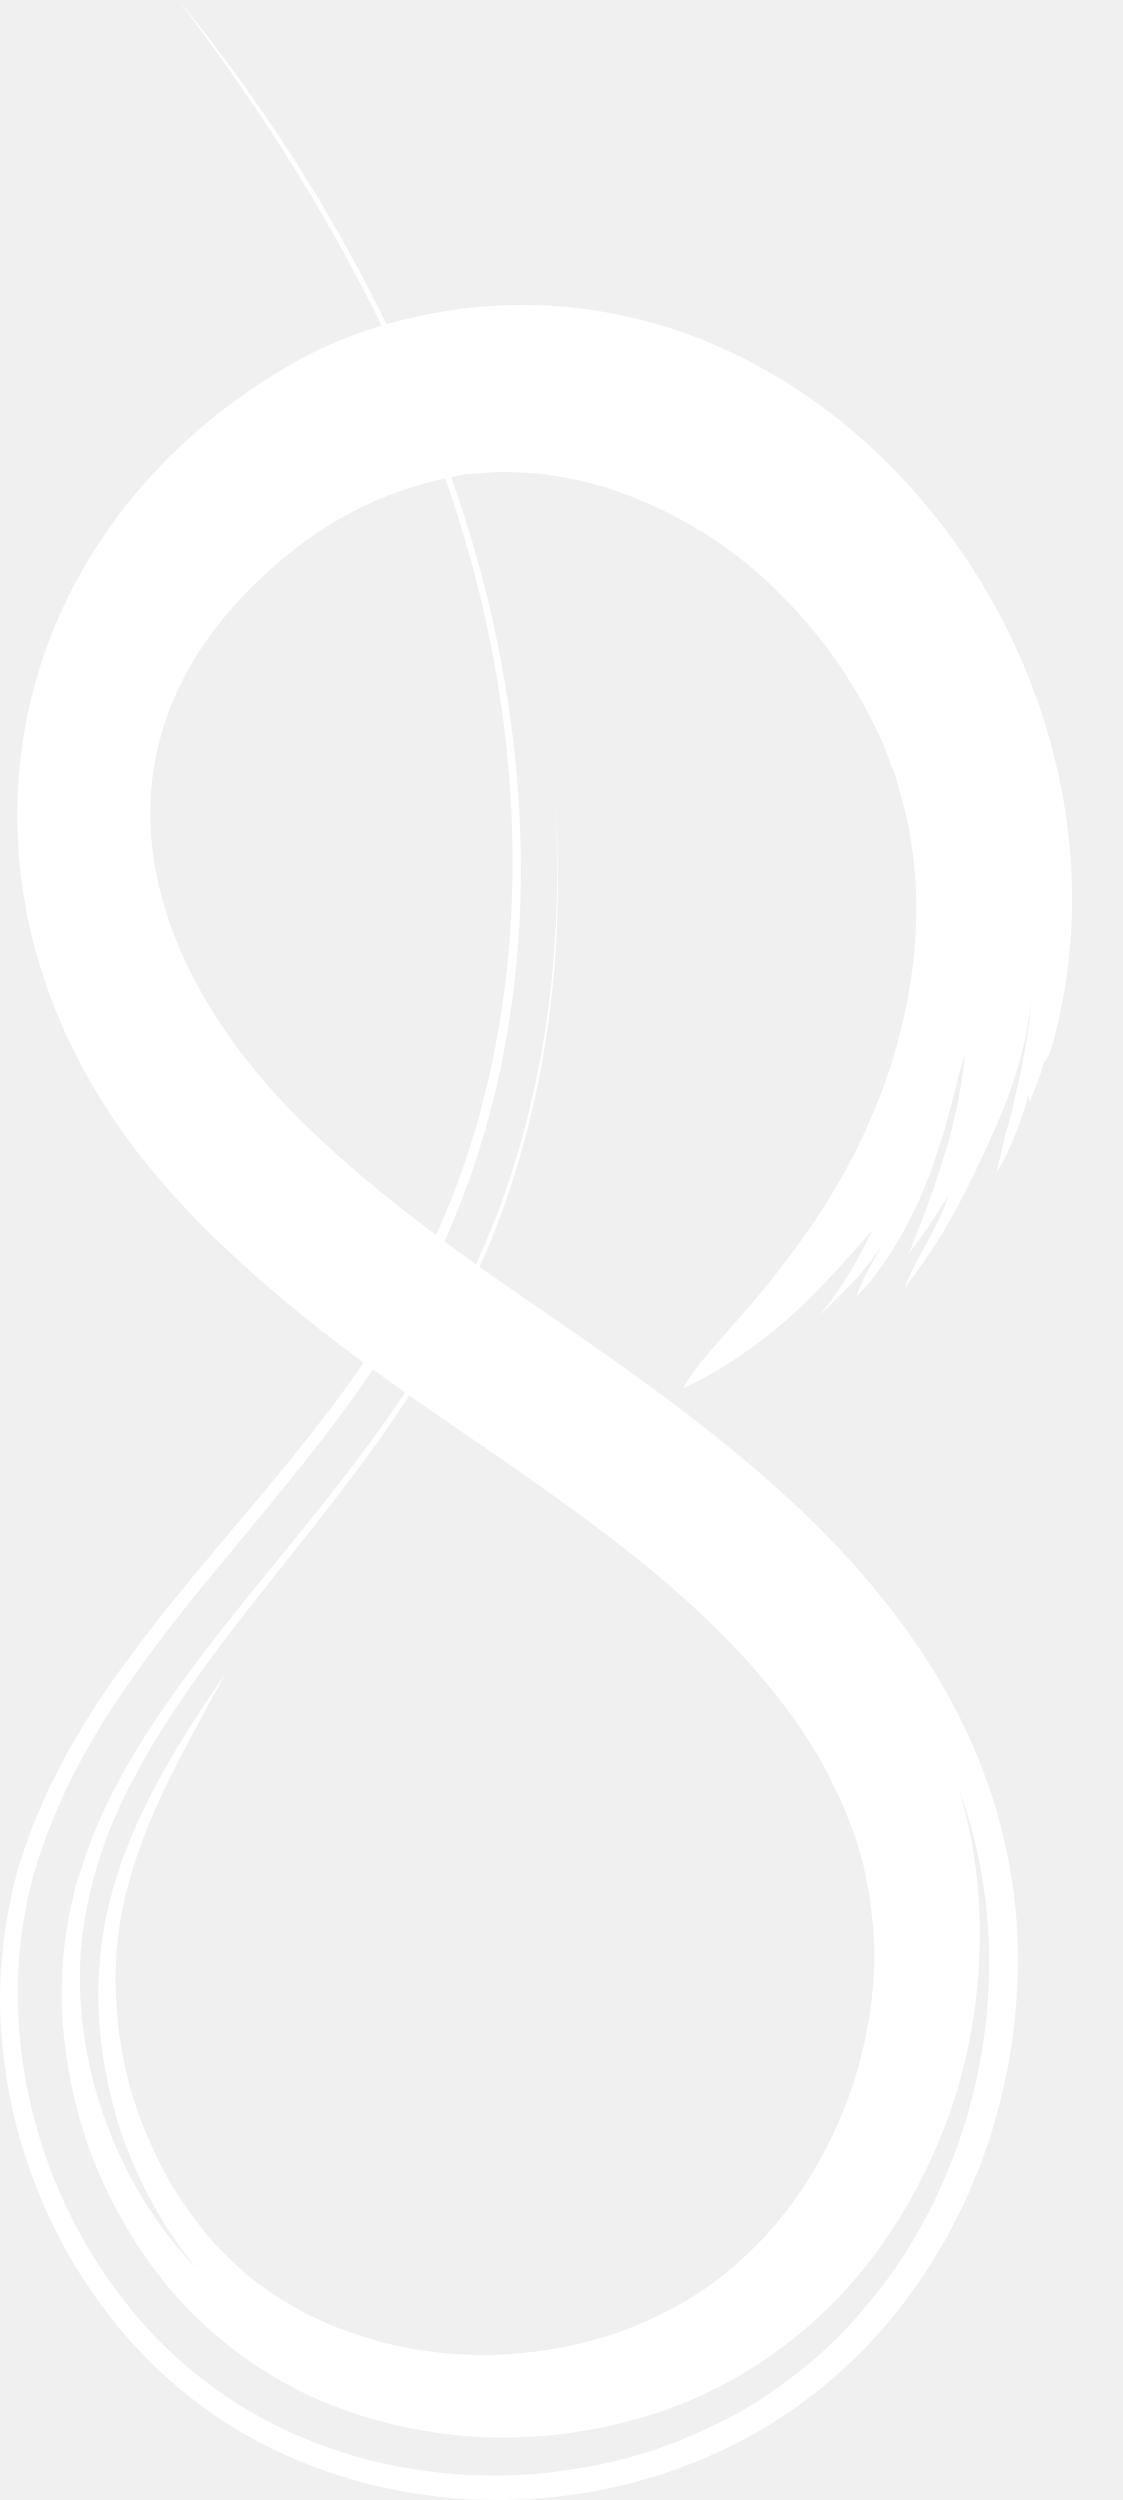
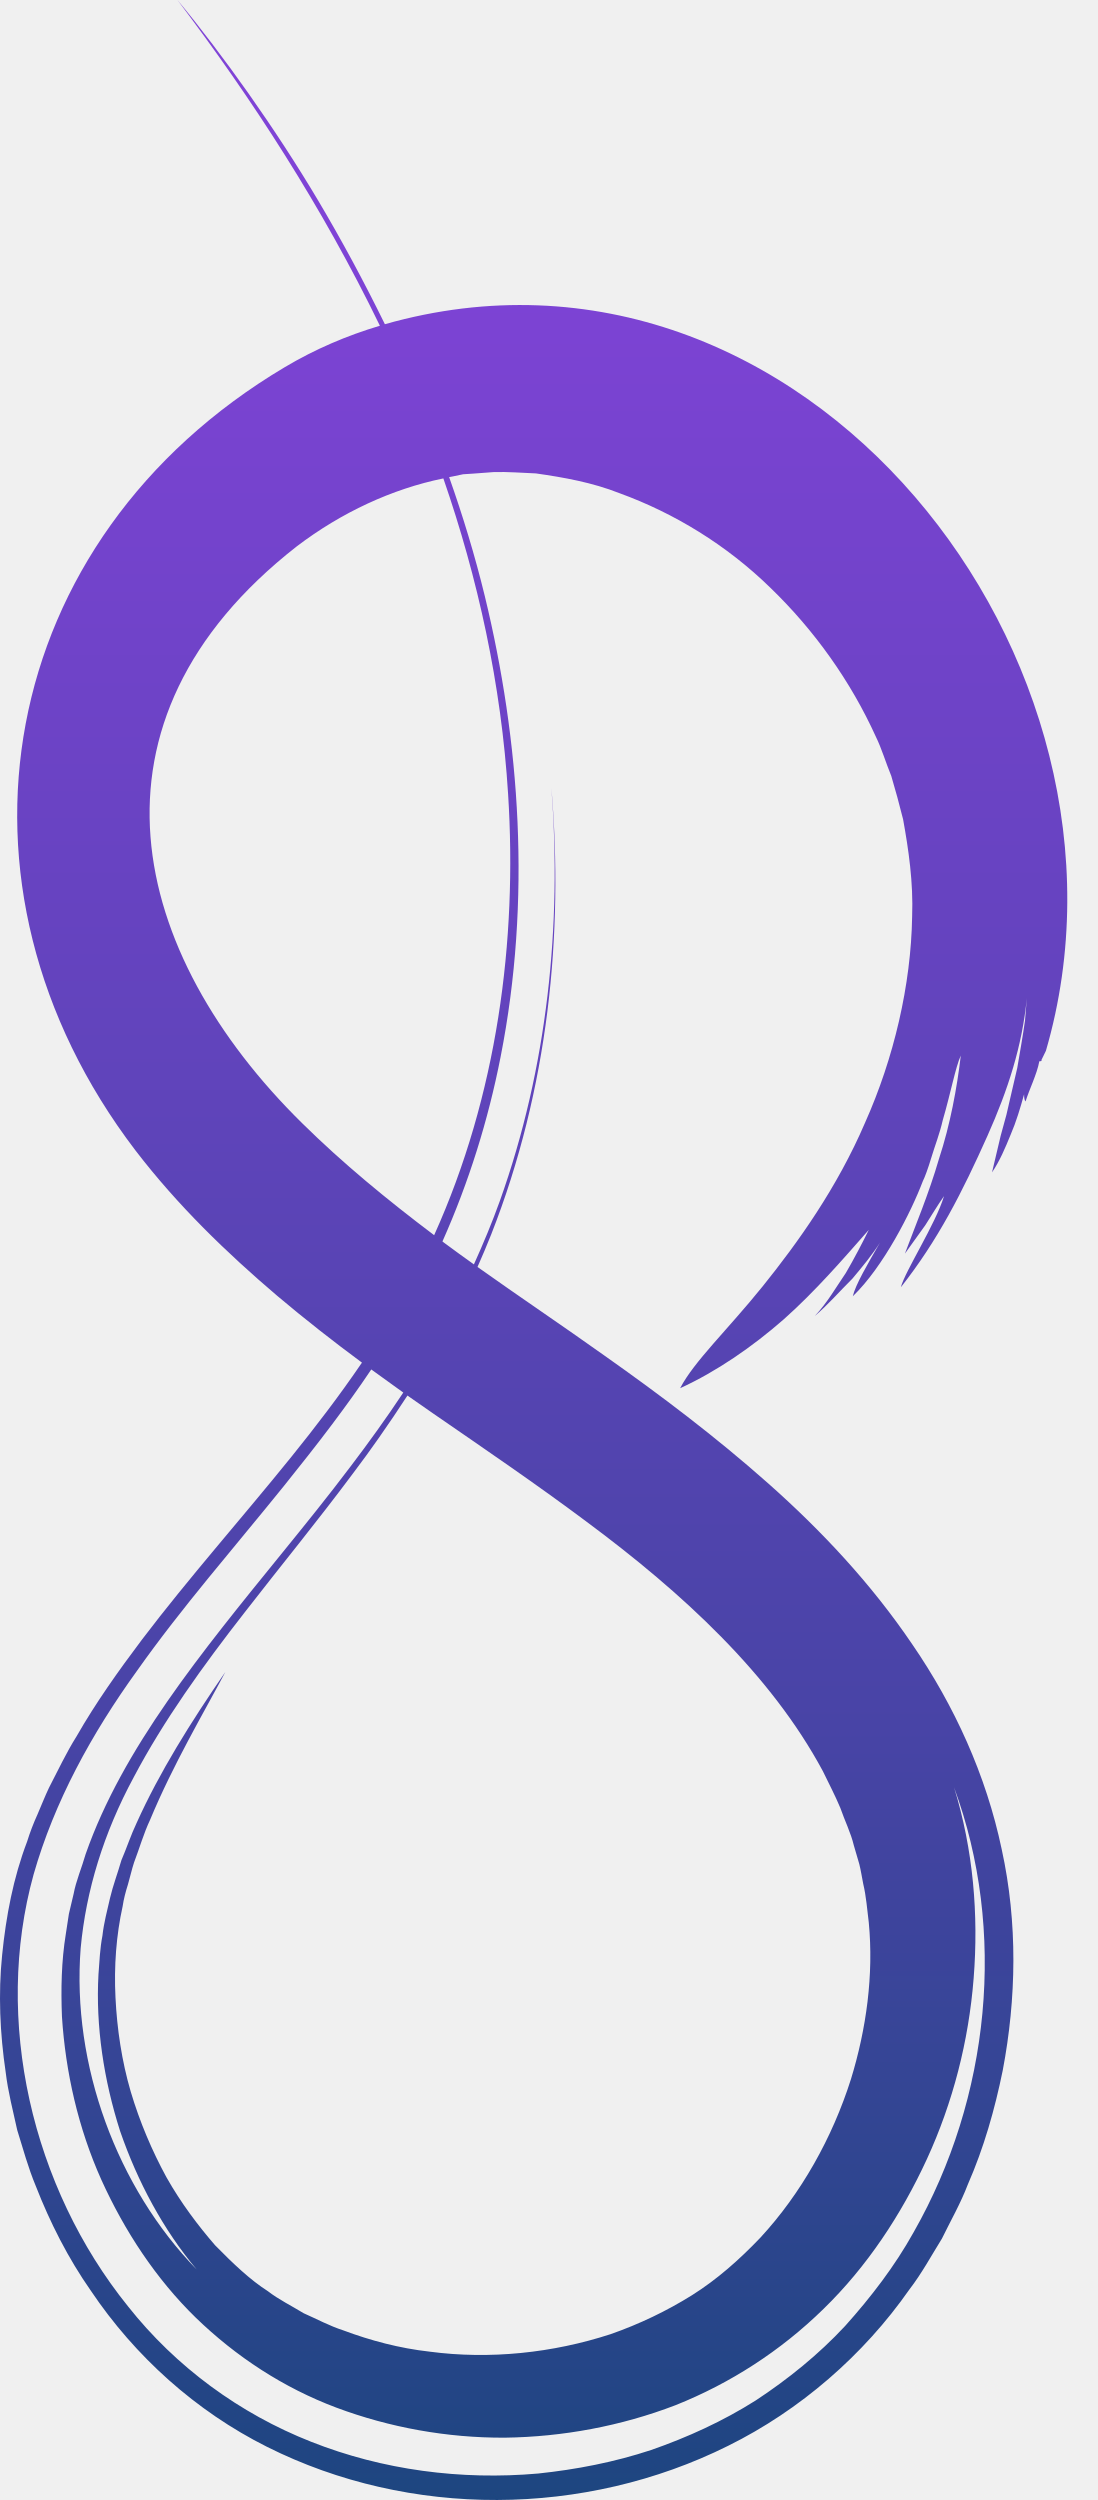
- <svg xmlns="http://www.w3.org/2000/svg" width="22" height="49" viewBox="0 0 22 49" fill="none">
-   <path fill-rule="evenodd" clip-rule="evenodd" d="M7.577 6.354C7.167 5.52 6.729 4.711 6.267 3.937C5.431 2.532 4.374 1.055 3.493 0C4.962 1.939 6.345 4.053 7.479 6.385C6.832 6.577 6.204 6.842 5.603 7.199C-0.082 10.563 -1.325 17.336 2.669 22.551C3.501 23.632 4.465 24.557 5.459 25.398C6.006 25.859 6.563 26.293 7.126 26.708C6.903 27.033 6.672 27.353 6.435 27.665C6.207 27.965 5.974 28.26 5.74 28.551C4.757 29.762 3.725 30.916 2.795 32.137C2.333 32.749 1.886 33.372 1.506 34.033C1.302 34.356 1.142 34.701 0.965 35.039C0.884 35.21 0.814 35.388 0.738 35.562C0.659 35.735 0.59 35.912 0.534 36.094C0.26 36.808 0.119 37.559 0.042 38.318C-0.036 39.079 -0.001 39.853 0.112 40.613C0.157 40.998 0.256 41.37 0.339 41.748C0.453 42.116 0.554 42.489 0.705 42.846C0.987 43.566 1.342 44.263 1.788 44.898C2.657 46.185 3.856 47.26 5.259 47.958C8.065 49.36 11.508 49.341 14.337 47.938C15.752 47.239 17 46.163 17.906 44.872C18.148 44.559 18.336 44.212 18.544 43.877C18.718 43.525 18.915 43.182 19.055 42.817C19.372 42.097 19.586 41.342 19.742 40.579C20.01 39.173 20.041 37.692 19.721 36.246C19.414 34.788 18.787 33.427 17.965 32.233C17.148 31.033 16.163 29.991 15.125 29.075C14.086 28.157 12.997 27.34 11.912 26.578C11.059 25.973 10.21 25.405 9.401 24.833C9.495 24.621 9.587 24.409 9.67 24.196C10.798 21.342 11.099 18.303 10.856 15.441C11.062 18.126 10.783 20.913 9.84 23.54C9.69 23.96 9.516 24.372 9.33 24.782C9.134 24.642 8.937 24.502 8.746 24.361C8.734 24.352 8.722 24.343 8.711 24.333C9.234 23.166 9.613 21.95 9.855 20.72C10.467 17.636 10.237 14.526 9.545 11.685C9.35 10.885 9.112 10.109 8.843 9.352C8.868 9.348 8.893 9.341 8.918 9.337L9.118 9.296L9.32 9.283L9.723 9.252C9.994 9.244 10.275 9.269 10.551 9.279C11.103 9.358 11.66 9.456 12.196 9.666C13.272 10.056 14.308 10.683 15.17 11.523C16.035 12.354 16.75 13.356 17.244 14.439C17.361 14.678 17.437 14.943 17.548 15.209C17.63 15.482 17.708 15.767 17.781 16.06C17.888 16.649 17.984 17.293 17.958 17.966C17.937 19.307 17.598 20.741 17.032 22.002C16.483 23.278 15.707 24.356 15.014 25.213C14.317 26.075 13.665 26.683 13.391 27.209C14.113 26.878 14.809 26.4 15.435 25.855C16.056 25.303 16.596 24.682 17.104 24.106C16.974 24.37 16.823 24.658 16.654 24.949C16.465 25.224 16.286 25.537 16.041 25.794C16.299 25.578 16.534 25.307 16.783 25.061C16.98 24.827 17.174 24.593 17.325 24.354C17.082 24.774 16.838 25.19 16.79 25.407C17.395 24.826 17.939 23.754 18.169 23.152C18.21 23.069 18.273 22.899 18.338 22.684C18.403 22.468 18.501 22.221 18.561 21.957C18.713 21.441 18.814 20.907 18.916 20.689C18.842 21.317 18.709 22.041 18.486 22.715C18.285 23.401 18.015 24.041 17.816 24.572C17.951 24.384 18.085 24.199 18.217 24.013C18.341 23.821 18.456 23.627 18.587 23.443C18.421 23.992 17.816 24.917 17.737 25.231C18.47 24.302 18.946 23.365 19.442 22.261C19.845 21.364 20.124 20.506 20.216 19.564C20.204 19.704 20.192 19.853 20.181 20.003C20.161 20.153 20.132 20.306 20.108 20.463C20.081 20.617 20.055 20.776 20.028 20.932C19.991 21.089 19.955 21.242 19.92 21.395C19.884 21.549 19.85 21.699 19.815 21.846C19.777 21.989 19.738 22.129 19.701 22.262C19.637 22.533 19.579 22.776 19.531 22.978C19.683 22.755 19.791 22.5 19.897 22.241C20.008 21.987 20.088 21.717 20.162 21.449C20.162 21.521 20.171 21.566 20.192 21.589C20.265 21.353 20.414 21.058 20.462 20.802C20.479 20.803 20.499 20.796 20.515 20.792C20.511 20.789 20.505 20.786 20.5 20.784L20.592 20.596C22.83 12.937 15.803 4.029 7.577 6.354ZM18.25 42.315C18.759 41.212 19.073 40.009 19.17 38.771C19.268 37.537 19.164 36.255 18.783 35.031C19.825 37.84 19.497 41.113 17.989 43.751C17.617 44.416 17.149 45.023 16.639 45.589C16.118 46.147 15.518 46.63 14.881 47.047C14.235 47.454 13.537 47.771 12.82 48.02C12.098 48.257 11.348 48.403 10.593 48.481C9.081 48.614 7.536 48.414 6.127 47.859C4.717 47.306 3.461 46.388 2.522 45.206C0.623 42.864 -0.133 39.59 0.661 36.739C1.072 35.309 1.803 33.982 2.697 32.748C3.577 31.507 4.604 30.343 5.591 29.124C5.912 28.726 6.231 28.326 6.542 27.913C6.806 27.564 7.064 27.207 7.31 26.841L7.94 27.294C7.605 27.798 7.256 28.279 6.899 28.747C6.461 29.325 6.011 29.879 5.57 30.42C3.961 32.394 2.416 34.265 1.685 36.343C1.611 36.604 1.497 36.863 1.449 37.122L1.356 37.512L1.295 37.909C1.208 38.439 1.198 38.984 1.22 39.528C1.29 40.616 1.54 41.712 1.994 42.721C2.451 43.725 3.07 44.666 3.857 45.429C4.645 46.188 5.577 46.798 6.622 47.189C7.667 47.579 8.798 47.783 9.938 47.779C11.076 47.764 12.222 47.554 13.301 47.141C14.375 46.715 15.37 46.078 16.216 45.251C17.066 44.428 17.742 43.414 18.25 42.315ZM11.532 29.813C13.45 31.229 15.178 32.821 16.201 34.714C16.317 34.955 16.442 35.19 16.544 35.434C16.631 35.682 16.752 35.924 16.811 36.171L16.919 36.539C16.949 36.664 16.969 36.793 16.994 36.918C17.055 37.166 17.072 37.426 17.104 37.682C17.203 38.709 17.058 39.763 16.753 40.75C16.39 41.897 15.777 42.989 14.968 43.861C14.557 44.289 14.118 44.677 13.623 44.986C13.125 45.296 12.589 45.552 12.023 45.749C10.883 46.12 9.639 46.249 8.458 46.092C7.866 46.027 7.295 45.875 6.759 45.675C6.484 45.586 6.237 45.452 5.979 45.339C5.742 45.195 5.491 45.073 5.272 44.905C4.929 44.688 4.59 44.369 4.235 44.008C3.901 43.624 3.564 43.181 3.276 42.673C2.994 42.157 2.752 41.592 2.573 40.993C2.397 40.395 2.304 39.767 2.274 39.153C2.242 38.535 2.289 37.927 2.415 37.366C2.435 37.225 2.473 37.08 2.518 36.936C2.562 36.791 2.592 36.648 2.639 36.506C2.747 36.224 2.826 35.942 2.955 35.669C3.411 34.578 4.007 33.578 4.437 32.77C3.751 33.763 3.137 34.742 2.693 35.724C2.576 35.969 2.496 36.217 2.39 36.461C2.318 36.711 2.223 36.96 2.165 37.204C2.11 37.447 2.044 37.688 2.017 37.94C1.969 38.185 1.958 38.44 1.938 38.696C1.881 39.716 2.044 40.772 2.365 41.771C2.709 42.762 3.213 43.702 3.871 44.481C2.308 42.881 1.409 40.472 1.588 38.184C1.693 37.06 2.038 35.929 2.634 34.831C3.217 33.733 3.986 32.661 4.837 31.578C5.519 30.701 6.248 29.819 6.953 28.875C7.124 28.648 7.294 28.416 7.46 28.181C7.65 27.91 7.839 27.633 8.022 27.352C8.192 27.471 8.363 27.591 8.533 27.708C9.561 28.413 10.571 29.098 11.532 29.813ZM10.004 15.566C10.187 18.437 9.791 21.467 8.547 24.209C7.622 23.516 6.74 22.792 5.954 22.02C2.549 18.686 1.421 14.146 5.845 10.707C6.721 10.044 7.719 9.583 8.728 9.377C9.409 11.332 9.869 13.41 10.004 15.566Z" fill="white" />
+ <svg xmlns="http://www.w3.org/2000/svg" width="18" height="41" viewBox="0 0 18 41" fill="none">
+   <path fill-rule="evenodd" clip-rule="evenodd" d="M6.312 5.317C5.97 4.619 5.605 3.942 5.221 3.294C4.524 2.119 3.643 0.883 2.91 0C4.134 1.622 5.285 3.391 6.23 5.342C5.691 5.503 5.168 5.725 4.668 6.023C-0.068 8.839 -1.104 14.506 2.223 18.869C2.917 19.774 3.719 20.547 4.547 21.252C5.003 21.637 5.467 22 5.936 22.347C5.75 22.619 5.558 22.887 5.36 23.148C5.171 23.399 4.977 23.646 4.781 23.889C3.963 24.903 3.103 25.869 2.328 26.89C1.943 27.402 1.571 27.924 1.255 28.477C1.085 28.747 0.951 29.036 0.804 29.318C0.736 29.461 0.678 29.61 0.615 29.756C0.549 29.901 0.492 30.049 0.445 30.201C0.217 30.799 0.099 31.427 0.035 32.062C-0.03 32.699 -0.001 33.346 0.093 33.983C0.131 34.305 0.213 34.615 0.282 34.932C0.378 35.24 0.462 35.552 0.587 35.851C0.822 36.453 1.118 37.036 1.49 37.568C2.213 38.644 3.212 39.544 4.381 40.129C6.718 41.301 9.586 41.285 11.942 40.111C13.121 39.527 14.161 38.626 14.915 37.546C15.117 37.284 15.273 36.994 15.447 36.714C15.591 36.419 15.756 36.132 15.872 35.826C16.136 35.224 16.315 34.592 16.445 33.954C16.668 32.778 16.693 31.538 16.428 30.329C16.172 29.108 15.649 27.97 14.964 26.971C14.284 25.966 13.464 25.095 12.599 24.328C11.734 23.56 10.826 22.876 9.922 22.238C9.212 21.732 8.504 21.257 7.831 20.778C7.909 20.601 7.985 20.424 8.055 20.246C8.995 17.857 9.245 15.315 9.043 12.92C9.215 15.166 8.982 17.499 8.197 19.697C8.071 20.048 7.927 20.393 7.772 20.736C7.609 20.619 7.445 20.502 7.286 20.383C7.276 20.377 7.266 20.368 7.256 20.36C7.691 19.384 8.007 18.366 8.209 17.337C8.719 14.757 8.527 12.155 7.951 9.777C7.788 9.108 7.59 8.458 7.366 7.825C7.387 7.822 7.407 7.816 7.428 7.813L7.595 7.778L7.764 7.767L8.099 7.742C8.325 7.735 8.559 7.755 8.789 7.764C9.249 7.83 9.713 7.912 10.159 8.088C11.056 8.414 11.918 8.939 12.636 9.641C13.357 10.337 13.953 11.175 14.364 12.082C14.462 12.282 14.525 12.503 14.617 12.726C14.685 12.954 14.75 13.193 14.811 13.438C14.9 13.931 14.98 14.469 14.959 15.032C14.941 16.155 14.659 17.355 14.188 18.41C13.73 19.478 13.084 20.38 12.507 21.097C11.925 21.818 11.383 22.326 11.154 22.767C11.756 22.49 12.336 22.09 12.858 21.633C13.375 21.172 13.824 20.652 14.248 20.17C14.139 20.391 14.014 20.632 13.872 20.876C13.715 21.105 13.566 21.368 13.362 21.583C13.576 21.402 13.772 21.175 13.98 20.969C14.144 20.773 14.306 20.578 14.432 20.378C14.229 20.729 14.026 21.077 13.986 21.259C14.49 20.773 14.943 19.876 15.134 19.372C15.169 19.303 15.221 19.16 15.275 18.981C15.329 18.8 15.411 18.593 15.461 18.372C15.588 17.94 15.672 17.494 15.757 17.311C15.695 17.837 15.585 18.442 15.399 19.006C15.232 19.581 15.006 20.116 14.84 20.56C14.953 20.403 15.064 20.248 15.175 20.093C15.278 19.932 15.374 19.77 15.482 19.616C15.344 20.075 14.841 20.849 14.774 21.111C15.385 20.335 15.782 19.55 16.195 18.626C16.53 17.876 16.763 17.158 16.84 16.37C16.83 16.488 16.82 16.611 16.81 16.738C16.794 16.863 16.77 16.991 16.75 17.122C16.727 17.251 16.705 17.384 16.683 17.515C16.653 17.646 16.622 17.774 16.593 17.902C16.563 18.03 16.535 18.156 16.506 18.279C16.474 18.399 16.442 18.516 16.411 18.627C16.358 18.854 16.309 19.057 16.269 19.227C16.396 19.04 16.486 18.826 16.574 18.61C16.666 18.397 16.733 18.171 16.795 17.947C16.795 18.007 16.802 18.045 16.819 18.064C16.88 17.866 17.005 17.62 17.045 17.405C17.058 17.407 17.075 17.401 17.089 17.398C17.085 17.395 17.081 17.392 17.076 17.391L17.153 17.233C19.017 10.825 13.164 3.372 6.312 5.317ZM15.202 35.407C15.626 34.484 15.887 33.477 15.968 32.441C16.05 31.408 15.963 30.336 15.646 29.312C16.514 31.662 16.241 34.4 14.984 36.608C14.675 37.164 14.285 37.672 13.86 38.146C13.426 38.613 12.926 39.017 12.396 39.366C11.858 39.707 11.276 39.972 10.679 40.18C10.077 40.379 9.452 40.5 8.824 40.566C7.564 40.677 6.277 40.51 5.103 40.045C3.929 39.583 2.883 38.815 2.1 37.825C0.519 35.865 -0.11 33.126 0.551 30.741C0.893 29.544 1.502 28.434 2.247 27.401C2.98 26.363 3.835 25.389 4.657 24.369C4.924 24.036 5.19 23.701 5.449 23.356C5.669 23.063 5.884 22.765 6.089 22.459L6.614 22.838C6.335 23.259 6.044 23.662 5.747 24.053C5.382 24.537 5.007 25.001 4.639 25.454C3.299 27.105 2.012 28.671 1.404 30.409C1.342 30.628 1.247 30.845 1.207 31.061L1.13 31.387L1.079 31.72C1.007 32.163 0.998 32.619 1.016 33.074C1.075 33.985 1.283 34.902 1.661 35.746C2.042 36.587 2.557 37.373 3.213 38.012C3.869 38.647 4.645 39.158 5.516 39.485C6.387 39.811 7.329 39.982 8.278 39.978C9.226 39.965 10.18 39.79 11.079 39.445C11.974 39.088 12.803 38.555 13.508 37.864C14.216 37.174 14.779 36.326 15.202 35.407ZM9.606 24.946C11.204 26.131 12.643 27.462 13.495 29.047C13.592 29.248 13.696 29.445 13.781 29.649C13.853 29.857 13.954 30.059 14.003 30.265L14.093 30.573C14.119 30.678 14.135 30.786 14.156 30.891C14.206 31.099 14.221 31.316 14.248 31.529C14.33 32.389 14.209 33.271 13.956 34.097C13.652 35.056 13.142 35.971 12.468 36.7C12.126 37.058 11.76 37.383 11.348 37.642C10.933 37.901 10.486 38.115 10.015 38.28C9.065 38.59 8.03 38.698 7.045 38.567C6.553 38.512 6.076 38.385 5.63 38.218C5.401 38.144 5.196 38.032 4.98 37.937C4.783 37.816 4.574 37.715 4.391 37.574C4.106 37.392 3.824 37.125 3.528 36.823C3.25 36.502 2.969 36.131 2.729 35.706C2.494 35.275 2.292 34.801 2.143 34.3C1.997 33.8 1.919 33.275 1.894 32.76C1.868 32.243 1.907 31.735 2.011 31.265C2.028 31.147 2.06 31.026 2.098 30.906C2.134 30.784 2.159 30.665 2.198 30.546C2.288 30.31 2.354 30.074 2.461 29.846C2.841 28.933 3.338 28.096 3.696 27.42C3.124 28.25 2.613 29.07 2.243 29.891C2.145 30.097 2.079 30.304 1.991 30.508C1.931 30.717 1.852 30.925 1.804 31.13C1.758 31.333 1.703 31.535 1.68 31.745C1.64 31.951 1.631 32.164 1.615 32.378C1.567 33.232 1.703 34.115 1.97 34.951C2.257 35.781 2.677 36.567 3.225 37.219C1.922 35.88 1.173 33.865 1.323 31.95C1.41 31.009 1.698 30.063 2.194 29.145C2.679 28.225 3.32 27.329 4.029 26.422C4.597 25.689 5.204 24.95 5.792 24.16C5.935 23.971 6.076 23.777 6.214 23.58C6.372 23.354 6.53 23.122 6.682 22.887C6.824 22.986 6.966 23.087 7.108 23.184C7.964 23.774 8.806 24.348 9.606 24.946ZM8.333 13.025C8.486 15.427 8.155 17.962 7.12 20.257C6.349 19.676 5.615 19.071 4.96 18.425C2.123 15.635 1.183 11.837 4.869 8.959C5.598 8.405 6.43 8.018 7.271 7.846C7.837 9.482 8.221 11.221 8.333 13.025Z" fill="url(#paint0_linear)" />
+   <defs>
+     <linearGradient id="paint0_linear" x1="8.611" y1="3.849" x2="8.611" y2="44.644" gradientUnits="userSpaceOnUse">
+       <stop stop-color="#7F43D6" />
+       <stop offset="0.6" stop-color="#4844A6" />
+       <stop offset="1" stop-color="#114675" />
+     </linearGradient>
+   </defs>
</svg>
